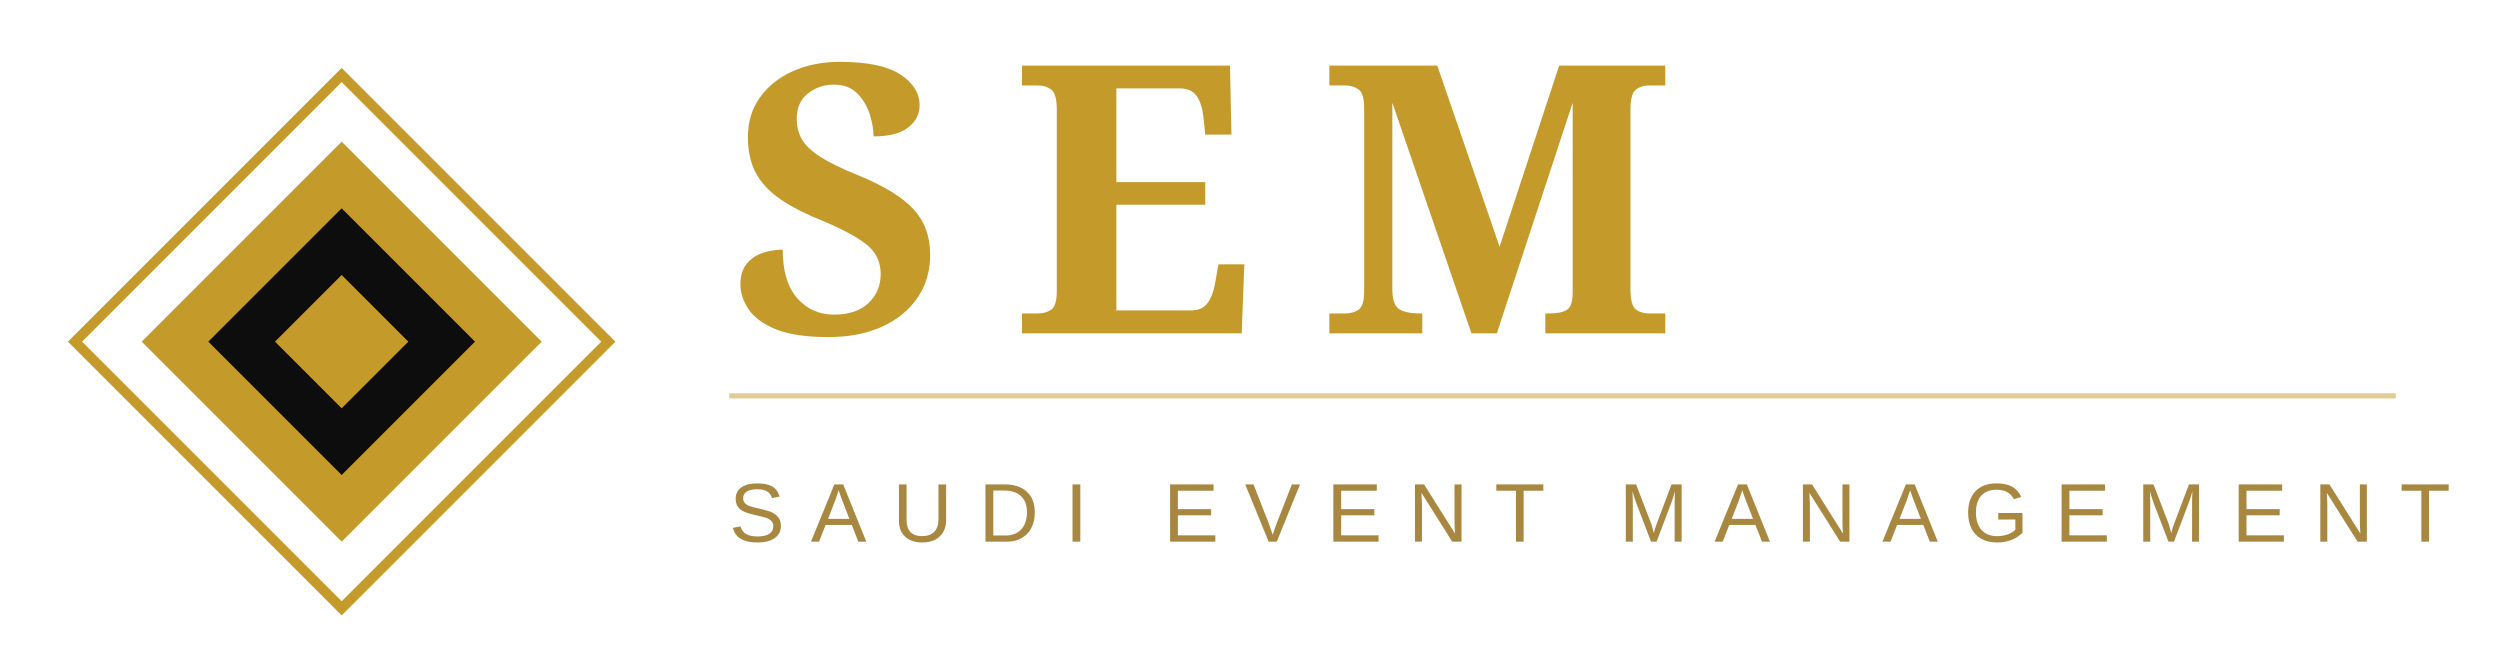
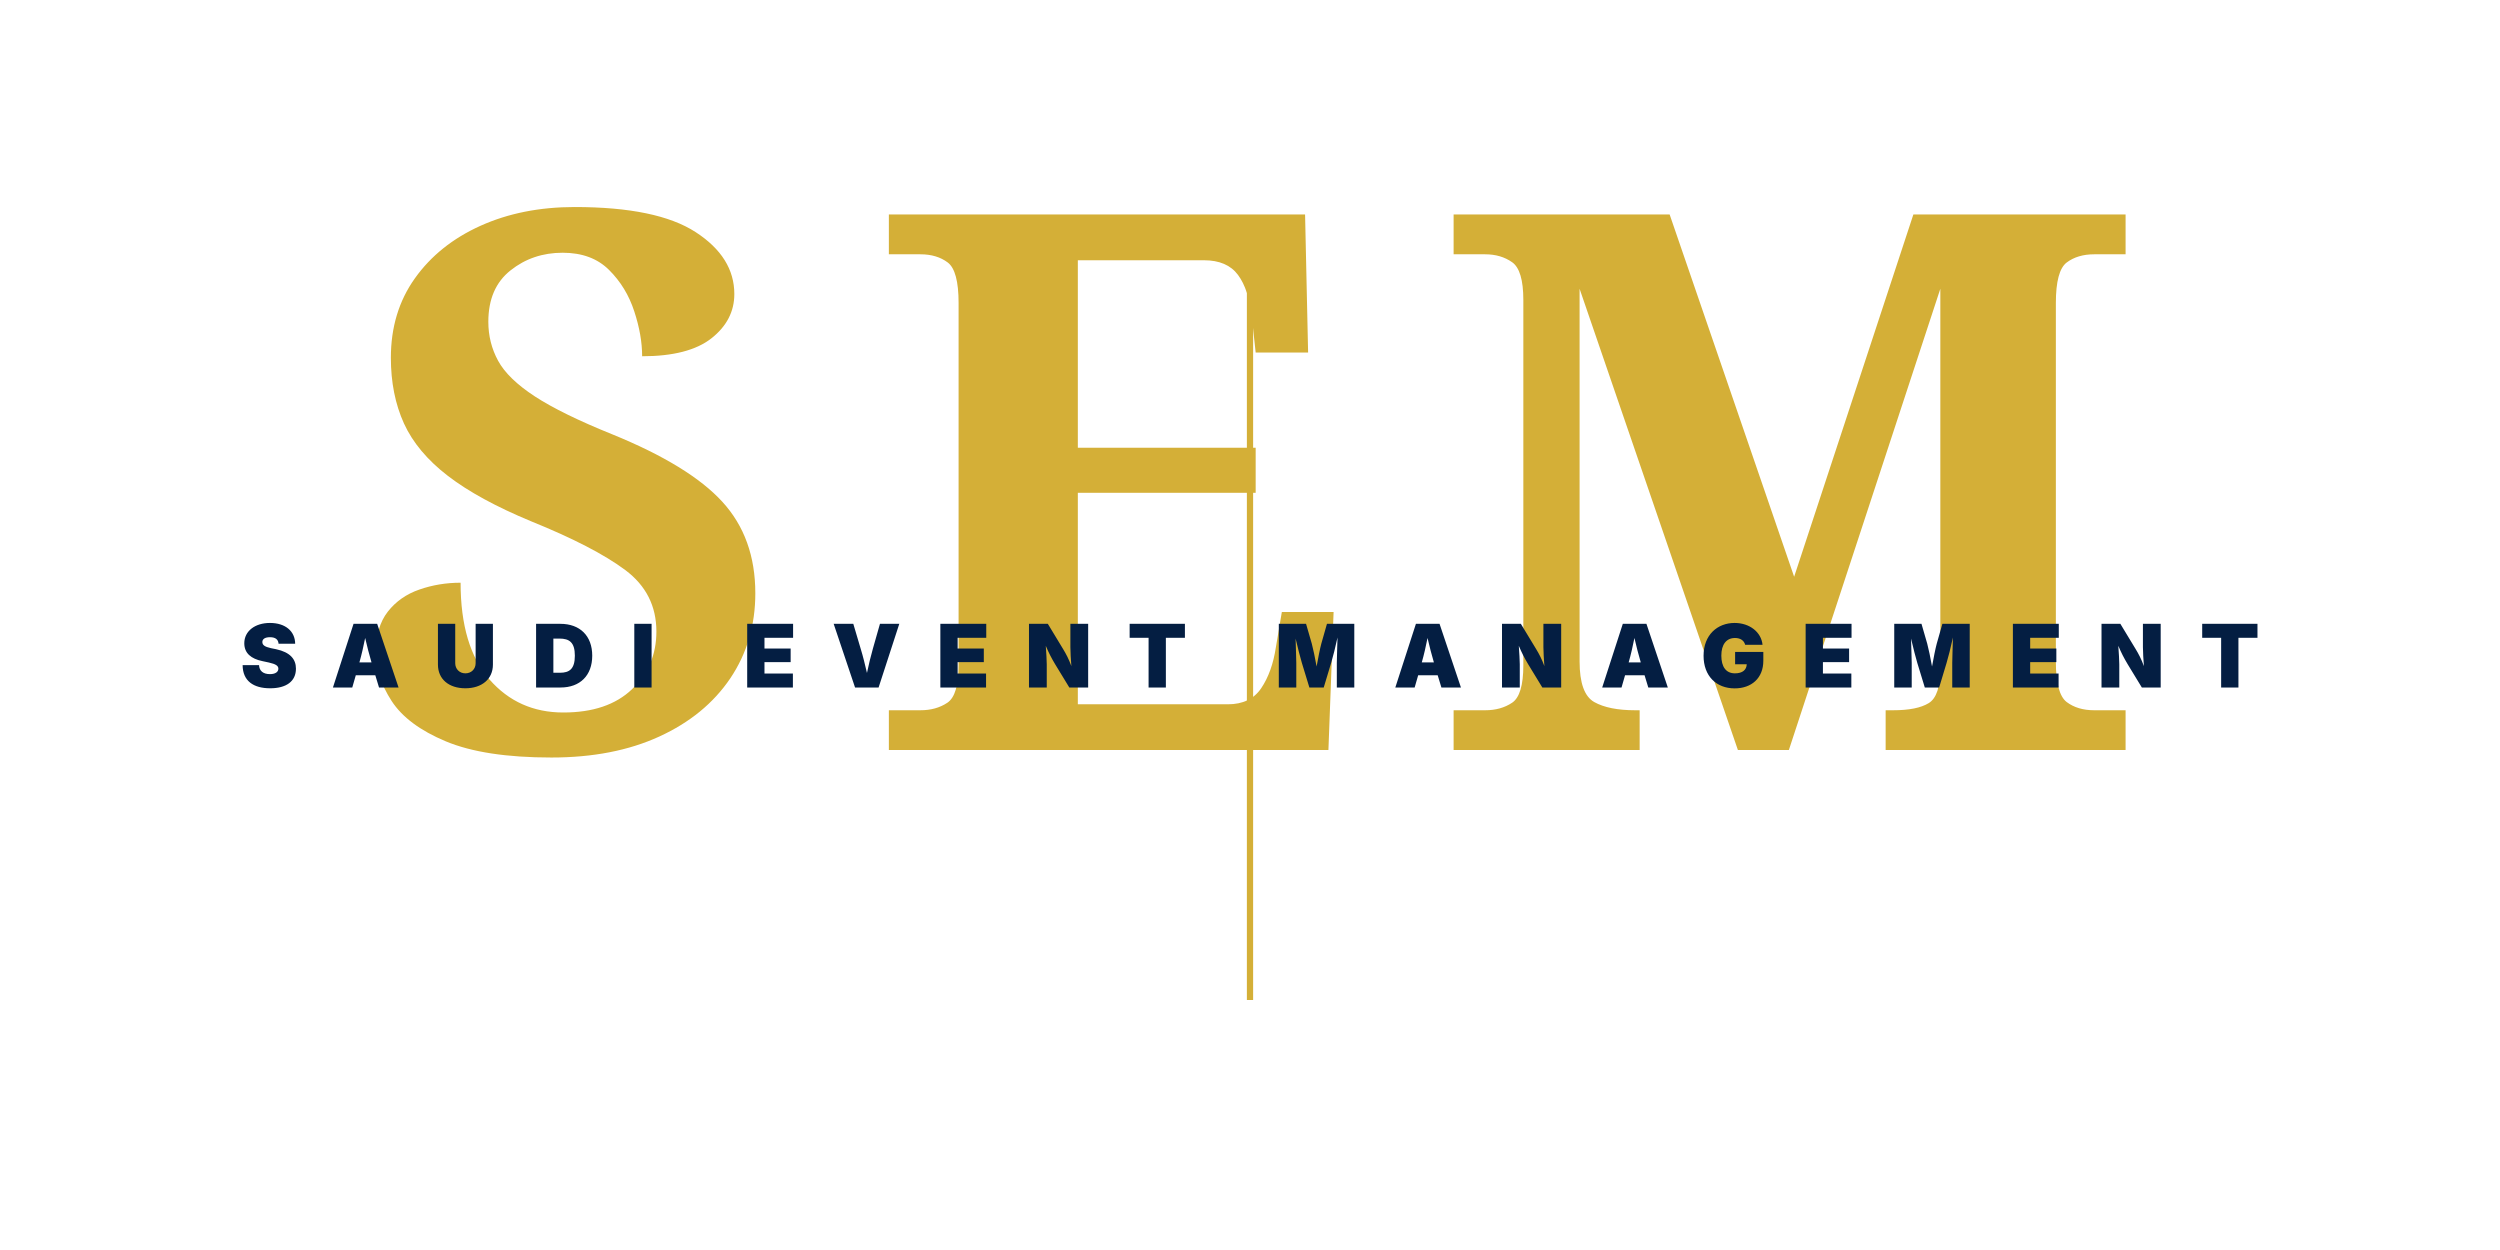
- <svg xmlns="http://www.w3.org/2000/svg" width="240" height="64" viewBox="0 0 240 64">
-   <g transform="translate(4, 4) scale(0.8)">
-     <polygon points="36,4 68,36 36,68 4,36" fill="none" stroke="#C49A2A" stroke-width="1.2" />
-     <polygon points="36,12 60,36 36,60 12,36" fill="#C49A2A" />
-     <polygon points="36,20 52,36 36,52 20,36" fill="#0D0D0D" />
-     <polygon points="36,28 44,36 36,44 28,36" fill="#C49A2A" />
-   </g>
-   <text x="70" y="32" font-family="Georgia, serif" font-size="36" font-weight="700" letter-spacing="6" fill="#C49A2A">SEM</text>
-   <line x1="70" y1="38" x2="230" y2="38" stroke="#C49A2A" stroke-width="0.5" opacity="0.5" />
-   <text x="70" y="52" font-family="Arial, sans-serif" font-size="8" letter-spacing="2.5" fill="#A88840">SAUDI EVENT MANAGEMENT</text>
+ <svg xmlns="http://www.w3.org/2000/svg" width="400" height="200" viewBox="0 0 400 200" fill="none">
+   <text x="50%" y="120" text-anchor="middle" font-family="Serif, 'Playfair Display', Georgia" font-size="120" font-weight="bold" fill="#D4AF37" letter-spacing="0.1em">SEM</text>
+   <line x1="200" y1="40" x2="200" y2="160" stroke="#D4AF37" stroke-width="1" />
+   <rect x="0" y="95" width="400" height="20" fill="none" />
+   <text x="50%" y="110" text-anchor="middle" font-family="Sans-Serif, Montserrat, Inter, Arial" font-size="14" font-weight="900" fill="#041E42" letter-spacing="0.4em" style="text-transform: uppercase;">SAUDI EVENT MANAGEMENT</text>
</svg>
